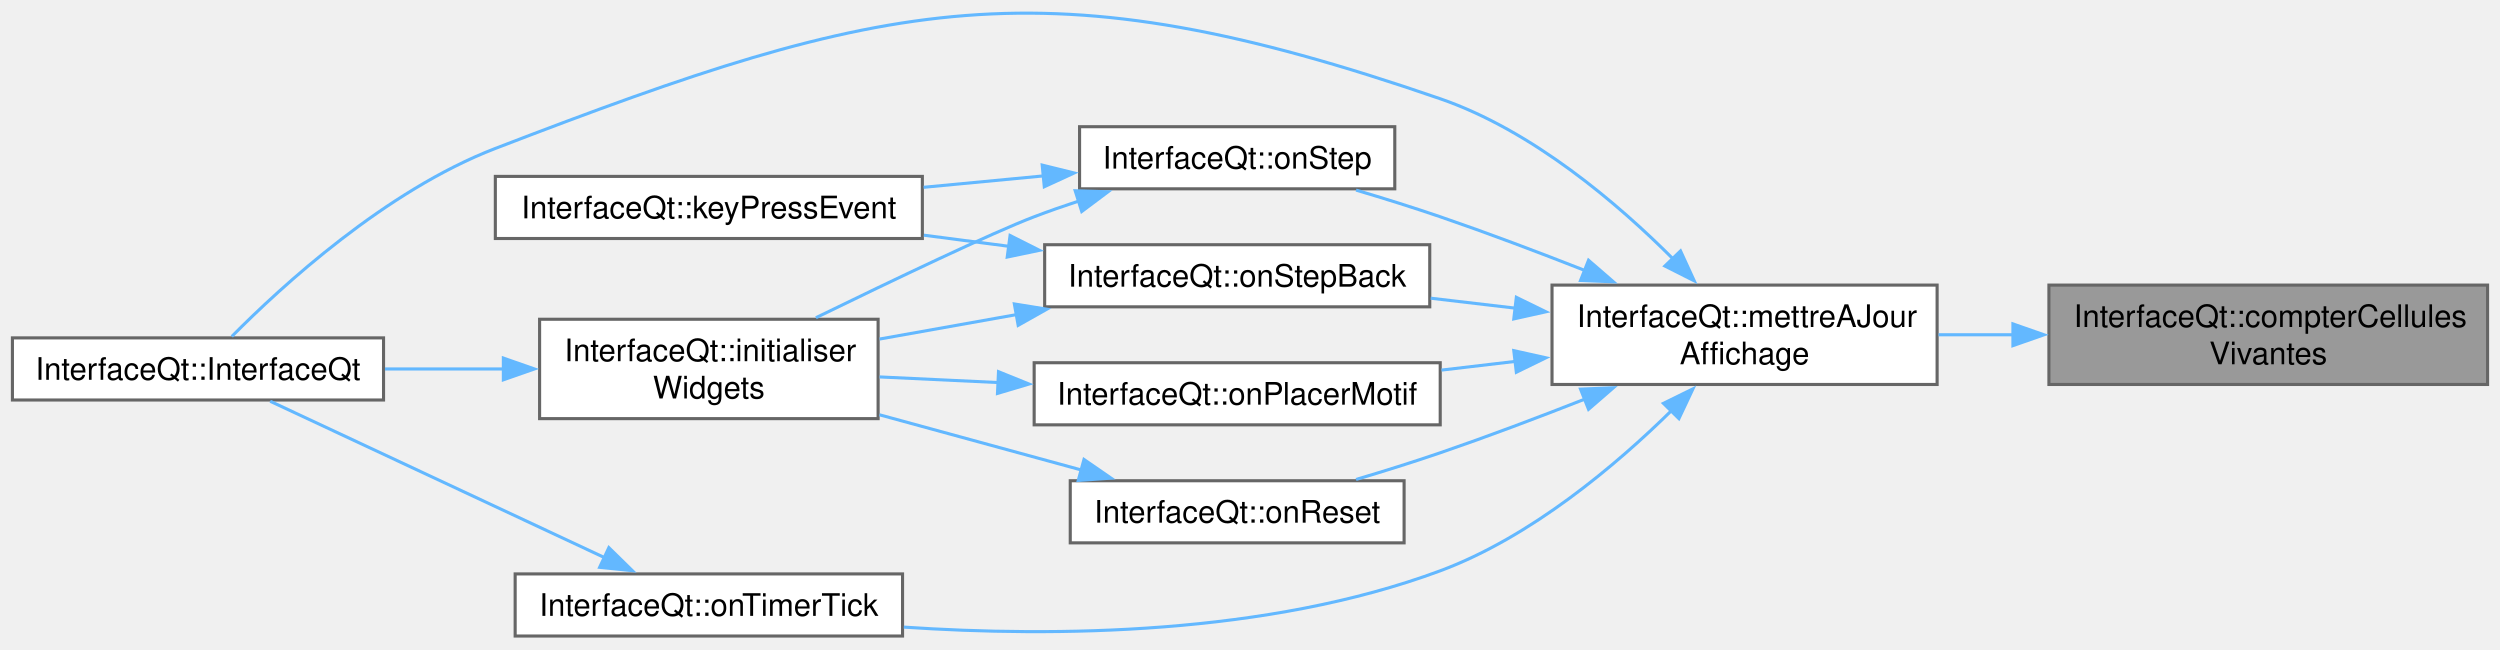
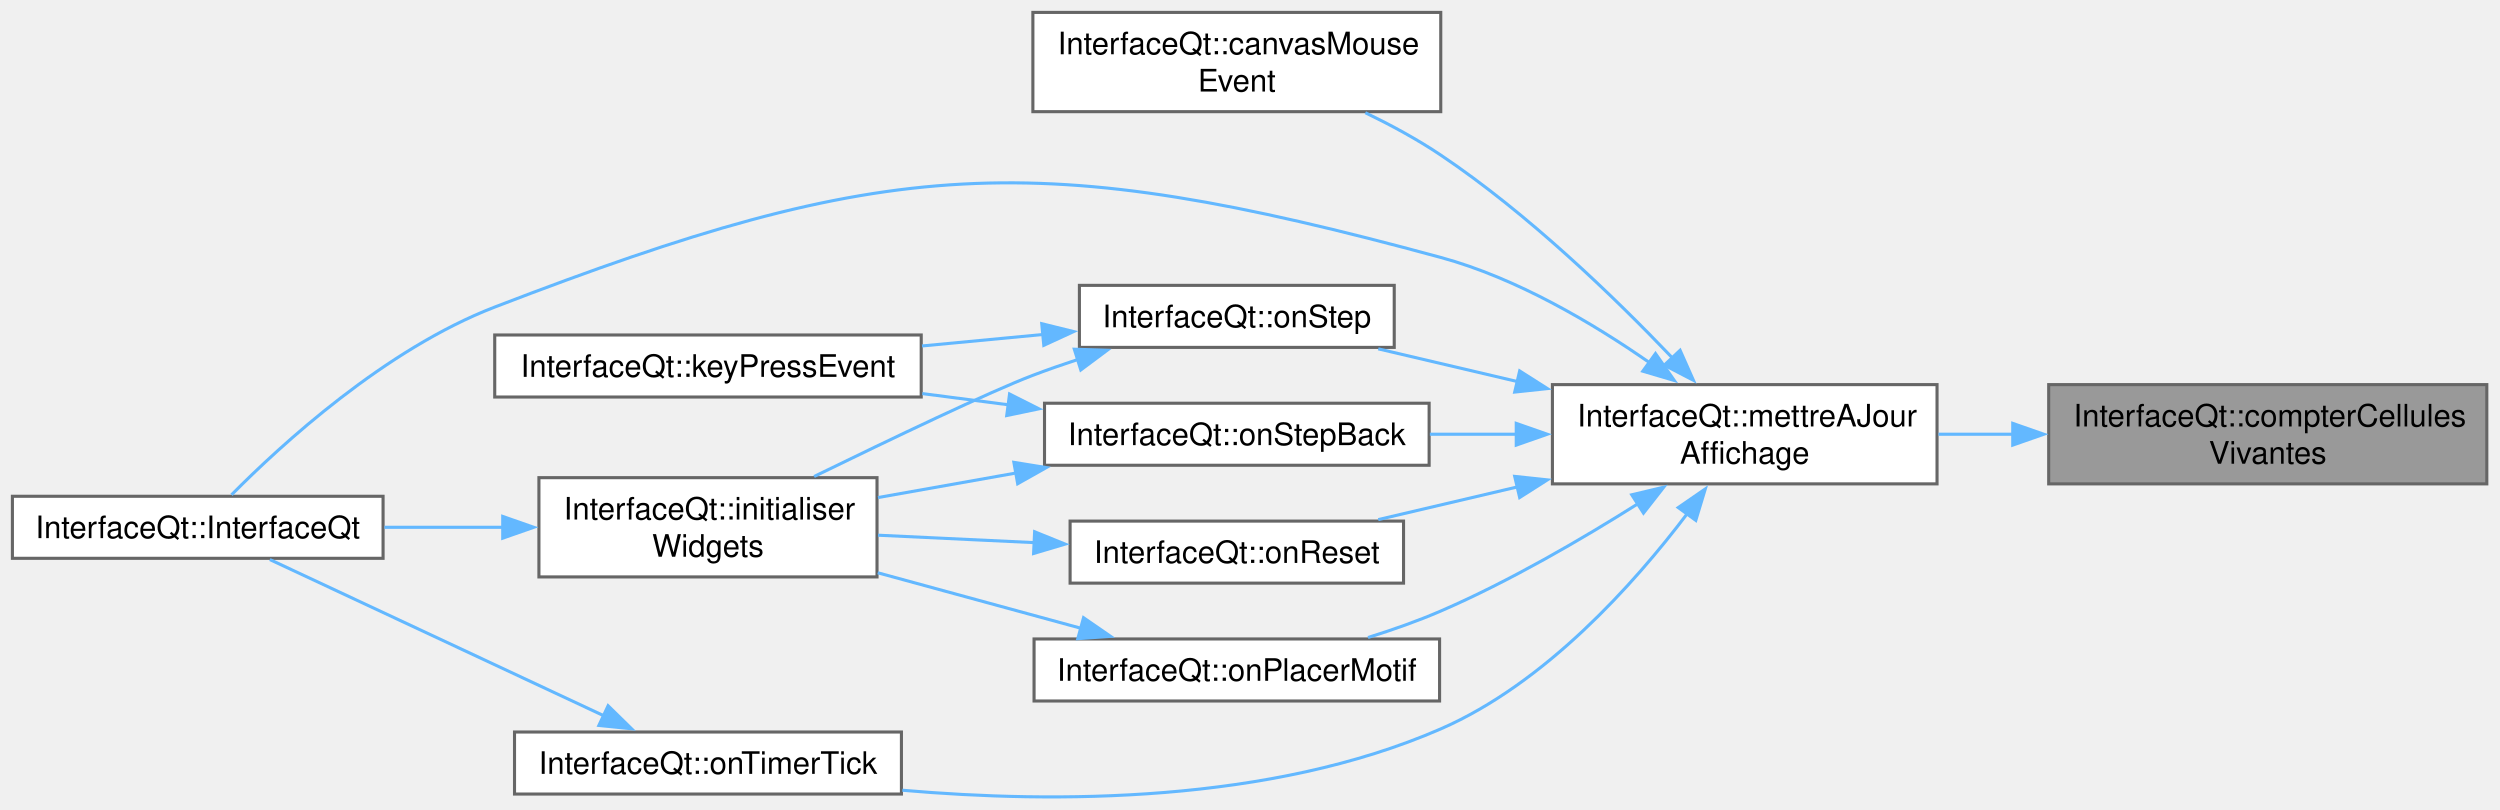
- <svg xmlns="http://www.w3.org/2000/svg" xmlns:xlink="http://www.w3.org/1999/xlink" width="805pt" height="209pt" viewBox="0.00 0.00 805.00 209.00">
-   <g id="graph0" class="graph" transform="scale(1 1) rotate(0) translate(4 204.8)">
+ <svg xmlns="http://www.w3.org/2000/svg" xmlns:xlink="http://www.w3.org/1999/xlink" width="806pt" height="261pt" viewBox="0.00 0.00 806.00 261.00">
+   <g id="graph0" class="graph" transform="scale(1 1) rotate(0) translate(4 257.09)">
    <g id="Node000001" class="node">
      <g id="a_Node000001">
        <a xlink:title="Compte les cellules vivantes.">
-           <polygon fill="#999999" stroke="#666666" points="797,-113 655.75,-113 655.75,-81 797,-81 797,-113" />
-           <text xml:space="preserve" text-anchor="start" x="663.75" y="-99.5" font-family="Helvetica,sans-Serif" font-size="10.00">InterfaceQt::compterCellules</text>
-           <text xml:space="preserve" text-anchor="middle" x="726.38" y="-87.5" font-family="Helvetica,sans-Serif" font-size="10.00">Vivantes</text>
+           <polygon fill="#999999" stroke="#666666" points="797.75,-133.09 656.5,-133.09 656.5,-101.09 797.75,-101.09 797.75,-133.09" />
+           <text xml:space="preserve" text-anchor="start" x="664.5" y="-119.59" font-family="Helvetica,sans-Serif" font-size="10.00">InterfaceQt::compterCellules</text>
+           <text xml:space="preserve" text-anchor="middle" x="727.12" y="-107.59" font-family="Helvetica,sans-Serif" font-size="10.00">Vivantes</text>
        </a>
      </g>
    </g>
    <g id="Node000002" class="node">
      <g id="a_Node000002">
        <a xlink:href="classInterfaceQt.html#a06b809d43dbf3814ab103a8d42de319a" target="_top" xlink:title="Met à jour l'affichage.">
-           <polygon fill="white" stroke="#666666" points="619.75,-113 495.75,-113 495.75,-81 619.75,-81 619.75,-113" />
-           <text xml:space="preserve" text-anchor="start" x="503.75" y="-99.5" font-family="Helvetica,sans-Serif" font-size="10.00">InterfaceQt::mettreAJour</text>
-           <text xml:space="preserve" text-anchor="middle" x="557.75" y="-87.5" font-family="Helvetica,sans-Serif" font-size="10.00">Affichage</text>
+           <polygon fill="white" stroke="#666666" points="620.5,-133.09 496.5,-133.09 496.5,-101.09 620.5,-101.09 620.5,-133.09" />
+           <text xml:space="preserve" text-anchor="start" x="504.5" y="-119.59" font-family="Helvetica,sans-Serif" font-size="10.00">InterfaceQt::mettreAJour</text>
+           <text xml:space="preserve" text-anchor="middle" x="558.5" y="-107.59" font-family="Helvetica,sans-Serif" font-size="10.00">Affichage</text>
        </a>
      </g>
    </g>
    <g id="edge1_Node000001_Node000002" class="edge">
      <g id="a_edge1_Node000001_Node000002">
        <a xlink:title=" ">
-           <path fill="none" stroke="#63b8ff" d="M644.28,-97C636.19,-97 628.06,-97 620.22,-97" />
-           <polygon fill="#63b8ff" stroke="#63b8ff" points="644.16,-100.5 654.16,-97 644.16,-93.5 644.16,-100.5" />
+           <path fill="none" stroke="#63b8ff" d="M645.03,-117.09C636.94,-117.09 628.81,-117.09 620.97,-117.09" />
+           <polygon fill="#63b8ff" stroke="#63b8ff" points="644.91,-120.59 654.91,-117.09 644.91,-113.59 644.91,-120.59" />
        </a>
      </g>
    </g>
    <g id="Node000003" class="node">
      <g id="a_Node000003">
-         <a xlink:href="classInterfaceQt.html#a0eea8fab1e83d4b90961bd4241fc5689" target="_top" xlink:title="Constructeur de l'interface Qt.">
-           <polygon fill="white" stroke="#666666" points="119.5,-96 0,-96 0,-76 119.5,-76 119.5,-96" />
-           <text xml:space="preserve" text-anchor="middle" x="59.75" y="-82.5" font-family="Helvetica,sans-Serif" font-size="10.00">InterfaceQt::InterfaceQt</text>
+         <a xlink:href="classInterfaceQt.html#a6a4136fd3447c512a1878305b2268ba4" target="_top" xlink:title="Méthode appelée par le widget de grille lors d'événements souris.">
+           <polygon fill="white" stroke="#666666" points="460.5,-253.09 329,-253.09 329,-221.09 460.5,-221.09 460.5,-253.09" />
+           <text xml:space="preserve" text-anchor="start" x="337" y="-239.59" font-family="Helvetica,sans-Serif" font-size="10.00">InterfaceQt::canvasMouse</text>
+           <text xml:space="preserve" text-anchor="middle" x="394.75" y="-227.59" font-family="Helvetica,sans-Serif" font-size="10.00">Event</text>
        </a>
      </g>
    </g>
    <g id="edge2_Node000002_Node000003" class="edge">
      <g id="a_edge2_Node000002_Node000003">
        <a xlink:title=" ">
-           <path fill="none" stroke="#63b8ff" d="M534.97,-121.19C516.88,-139.35 489.39,-162.77 459.75,-173 331.75,-217.17 281.87,-205.65 155.5,-157 120.2,-143.41 86.7,-112.68 70.64,-96.46" />
-           <polygon fill="#63b8ff" stroke="#63b8ff" points="537.13,-124 541.55,-114.37 532.09,-119.14 537.13,-124" />
+           <path fill="none" stroke="#63b8ff" d="M535.13,-141.75C516.52,-161.24 488.62,-188.23 460.5,-207.09 452.99,-212.13 444.5,-216.74 436.19,-220.75" />
+           <polygon fill="#63b8ff" stroke="#63b8ff" points="537.66,-144.16 541.96,-134.48 532.56,-139.37 537.66,-144.16" />
        </a>
      </g>
    </g>
    <g id="Node000004" class="node">
      <g id="a_Node000004">
-         <a xlink:href="classInterfaceQt.html#a280bb380e08e13ec39b8dca2ae917950" target="_top" xlink:title="Place un motif.">
-           <polygon fill="white" stroke="#666666" points="459.75,-88 329,-88 329,-68 459.75,-68 459.75,-88" />
-           <text xml:space="preserve" text-anchor="middle" x="394.38" y="-74.5" font-family="Helvetica,sans-Serif" font-size="10.00">InterfaceQt::onPlacerMotif</text>
+         <a xlink:href="classInterfaceQt.html#a0eea8fab1e83d4b90961bd4241fc5689" target="_top" xlink:title="Constructeur de l'interface Qt.">
+           <polygon fill="white" stroke="#666666" points="119.5,-97.09 0,-97.09 0,-77.09 119.5,-77.09 119.5,-97.09" />
+           <text xml:space="preserve" text-anchor="middle" x="59.75" y="-83.59" font-family="Helvetica,sans-Serif" font-size="10.00">InterfaceQt::InterfaceQt</text>
        </a>
      </g>
    </g>
    <g id="edge3_Node000002_Node000004" class="edge">
      <g id="a_edge3_Node000002_Node000004">
        <a xlink:title=" ">
-           <path fill="none" stroke="#63b8ff" d="M484.1,-88.45C476.12,-87.51 468.04,-86.56 460.16,-85.63" />
-           <polygon fill="#63b8ff" stroke="#63b8ff" points="483.44,-91.89 493.78,-89.59 484.26,-84.94 483.44,-91.89" />
+           <path fill="none" stroke="#63b8ff" d="M527.81,-140.17C509.52,-152.9 484.94,-167.44 460.5,-174.09 329.52,-209.73 282.18,-206.87 155.5,-158.09 120.2,-144.5 86.7,-113.77 70.64,-97.56" />
+           <polygon fill="#63b8ff" stroke="#63b8ff" points="529.73,-143.1 535.8,-134.42 525.64,-137.42 529.73,-143.1" />
+         </a>
+       </g>
+     </g>
+     <g id="Node000005" class="node">
+       <g id="a_Node000005">
+         <a xlink:href="classInterfaceQt.html#a280bb380e08e13ec39b8dca2ae917950" target="_top" xlink:title="Place un motif.">
+           <polygon fill="white" stroke="#666666" points="460.12,-51.09 329.38,-51.09 329.38,-31.09 460.12,-31.09 460.12,-51.09" />
+           <text xml:space="preserve" text-anchor="middle" x="394.75" y="-37.59" font-family="Helvetica,sans-Serif" font-size="10.00">InterfaceQt::onPlacerMotif</text>
+         </a>
+       </g>
+     </g>
+     <g id="edge4_Node000002_Node000005" class="edge">
+       <g id="a_edge4_Node000002_Node000005">
+         <a xlink:title=" ">
+           <path fill="none" stroke="#63b8ff" d="M524.1,-94.7C505.87,-83.21 482.58,-69.65 460.5,-60.09 453.08,-56.88 444.96,-54.02 437.05,-51.56" />
+           <polygon fill="#63b8ff" stroke="#63b8ff" points="522.08,-97.57 532.39,-100.02 525.86,-91.67 522.08,-97.57" />
+         </a>
+       </g>
+     </g>
+     <g id="Node000007" class="node">
+       <g id="a_Node000007">
+         <a xlink:href="classInterfaceQt.html#af564176618a18f272b92be6bfd9d029d" target="_top" xlink:title="Réinitialise la simulation.">
+           <polygon fill="white" stroke="#666666" points="448.5,-89.09 341,-89.09 341,-69.09 448.5,-69.09 448.5,-89.09" />
+           <text xml:space="preserve" text-anchor="middle" x="394.75" y="-75.59" font-family="Helvetica,sans-Serif" font-size="10.00">InterfaceQt::onReset</text>
+         </a>
+       </g>
+     </g>
+     <g id="edge7_Node000002_Node000007" class="edge">
+       <g id="a_edge7_Node000002_Node000007">
+         <a xlink:title=" ">
+           <path fill="none" stroke="#63b8ff" d="M485.31,-100.13C470,-96.54 454.27,-92.84 440.35,-89.57" />
+           <polygon fill="#63b8ff" stroke="#63b8ff" points="484.34,-103.5 494.88,-102.38 485.94,-96.69 484.34,-103.5" />
+         </a>
+       </g>
+     </g>
+     <g id="Node000008" class="node">
+       <g id="a_Node000008">
+         <a xlink:href="classInterfaceQt.html#a1c1b614c51a456e7b5f407724df14f38" target="_top" xlink:title="Avance d'une itération.">
+           <polygon fill="white" stroke="#666666" points="445.5,-165.09 344,-165.09 344,-145.09 445.5,-145.09 445.5,-165.09" />
+           <text xml:space="preserve" text-anchor="middle" x="394.75" y="-151.59" font-family="Helvetica,sans-Serif" font-size="10.00">InterfaceQt::onStep</text>
+         </a>
+       </g>
+     </g>
+     <g id="edge9_Node000002_Node000008" class="edge">
+       <g id="a_edge9_Node000002_Node000008">
+         <a xlink:title=" ">
+           <path fill="none" stroke="#63b8ff" d="M485.31,-134.05C470,-137.65 454.27,-141.35 440.35,-144.62" />
+           <polygon fill="#63b8ff" stroke="#63b8ff" points="485.94,-137.5 494.88,-131.81 484.34,-130.69 485.94,-137.5" />
+         </a>
+       </g>
+     </g>
+     <g id="Node000010" class="node">
+       <g id="a_Node000010">
+         <a xlink:href="classInterfaceQt.html#abe7956e622104a15a5de0b3f8c84921d" target="_top" xlink:title="Recule d'une itération.">
+           <polygon fill="white" stroke="#666666" points="456.75,-127.09 332.75,-127.09 332.75,-107.09 456.75,-107.09 456.75,-127.09" />
+           <text xml:space="preserve" text-anchor="middle" x="394.75" y="-113.59" font-family="Helvetica,sans-Serif" font-size="10.00">InterfaceQt::onStepBack</text>
+         </a>
+       </g>
+     </g>
+     <g id="edge12_Node000002_Node000010" class="edge">
+       <g id="a_edge12_Node000002_Node000010">
+         <a xlink:title=" ">
+           <path fill="none" stroke="#63b8ff" d="M485.03,-117.09C475.67,-117.09 466.15,-117.09 456.99,-117.09" />
+           <polygon fill="#63b8ff" stroke="#63b8ff" points="484.84,-120.59 494.84,-117.09 484.84,-113.59 484.84,-120.59" />
+         </a>
+       </g>
+     </g>
+     <g id="Node000011" class="node">
+       <g id="a_Node000011">
+         <a xlink:href="classInterfaceQt.html#abe1c50d3e3b80f6adecb9bf0cb9fca4c" target="_top" xlink:title="Mise à jour automatique (timer).">
+           <polygon fill="white" stroke="#666666" points="286.62,-21.09 161.88,-21.09 161.88,-1.09 286.62,-1.09 286.62,-21.09" />
+           <text xml:space="preserve" text-anchor="middle" x="224.25" y="-7.59" font-family="Helvetica,sans-Serif" font-size="10.00">InterfaceQt::onTimerTick</text>
+         </a>
+       </g>
+     </g>
+     <g id="edge15_Node000002_Node000011" class="edge">
+       <g id="a_edge15_Node000002_Node000011">
+         <a xlink:title=" ">
+           <path fill="none" stroke="#63b8ff" d="M540.01,-91.54C522.77,-68.74 494.16,-36.76 460.5,-22.09 405.4,1.91 336.01,1.97 286.91,-2.32" />
+           <polygon fill="#63b8ff" stroke="#63b8ff" points="537.07,-93.45 545.79,-99.46 542.72,-89.32 537.07,-93.45" />
        </a>
      </g>
    </g>
    <g id="Node000006" class="node">
      <g id="a_Node000006">
-         <a xlink:href="classInterfaceQt.html#af564176618a18f272b92be6bfd9d029d" target="_top" xlink:title="Réinitialise la simulation.">
-           <polygon fill="white" stroke="#666666" points="448.12,-50 340.62,-50 340.62,-30 448.12,-30 448.12,-50" />
-           <text xml:space="preserve" text-anchor="middle" x="394.38" y="-36.5" font-family="Helvetica,sans-Serif" font-size="10.00">InterfaceQt::onReset</text>
-         </a>
-       </g>
-     </g>
-     <g id="edge6_Node000002_Node000006" class="edge">
-       <g id="a_edge6_Node000002_Node000006">
-         <a xlink:title=" ">
-           <path fill="none" stroke="#63b8ff" d="M506.37,-76.31C491.46,-70.45 475.03,-64.24 459.75,-59 451.04,-56.02 441.58,-53.06 432.65,-50.41" />
-           <polygon fill="#63b8ff" stroke="#63b8ff" points="504.93,-79.5 515.52,-79.94 507.51,-73 504.93,-79.5" />
-         </a>
-       </g>
-     </g>
-     <g id="Node000007" class="node">
-       <g id="a_Node000007">
-         <a xlink:href="classInterfaceQt.html#a1c1b614c51a456e7b5f407724df14f38" target="_top" xlink:title="Avance d'une itération.">
-           <polygon fill="white" stroke="#666666" points="445.12,-164 343.62,-164 343.62,-144 445.12,-144 445.12,-164" />
-           <text xml:space="preserve" text-anchor="middle" x="394.38" y="-150.5" font-family="Helvetica,sans-Serif" font-size="10.00">InterfaceQt::onStep</text>
-         </a>
-       </g>
-     </g>
-     <g id="edge8_Node000002_Node000007" class="edge">
-       <g id="a_edge8_Node000002_Node000007">
-         <a xlink:title=" ">
-           <path fill="none" stroke="#63b8ff" d="M506.37,-117.69C491.46,-123.55 475.03,-129.76 459.75,-135 451.04,-137.98 441.58,-140.94 432.65,-143.59" />
-           <polygon fill="#63b8ff" stroke="#63b8ff" points="507.51,-121 515.52,-114.06 504.93,-114.5 507.51,-121" />
+         <a xlink:href="classInterfaceQt.html#a08632443206d676198dfd1f7492e7437" target="_top" xlink:title="Initialise les widgets.">
+           <polygon fill="white" stroke="#666666" points="278.75,-103.09 169.75,-103.09 169.75,-71.09 278.75,-71.09 278.75,-103.09" />
+           <text xml:space="preserve" text-anchor="start" x="177.75" y="-89.59" font-family="Helvetica,sans-Serif" font-size="10.00">InterfaceQt::initialiser</text>
+           <text xml:space="preserve" text-anchor="middle" x="224.25" y="-77.59" font-family="Helvetica,sans-Serif" font-size="10.00">Widgets</text>
+         </a>
+       </g>
+     </g>
+     <g id="edge5_Node000005_Node000006" class="edge">
+       <g id="a_edge5_Node000005_Node000006">
+         <a xlink:title=" ">
+           <path fill="none" stroke="#63b8ff" d="M344.48,-54.54C323.93,-60.16 299.99,-66.69 278.98,-72.43" />
+           <polygon fill="#63b8ff" stroke="#63b8ff" points="345.33,-57.94 354.05,-51.93 343.49,-51.19 345.33,-57.94" />
+         </a>
+       </g>
+     </g>
+     <g id="edge6_Node000006_Node000004" class="edge">
+       <g id="a_edge6_Node000006_Node000004">
+         <a xlink:title=" ">
+           <path fill="none" stroke="#63b8ff" d="M158.18,-87.09C145.56,-87.09 132.39,-87.09 119.96,-87.09" />
+           <polygon fill="#63b8ff" stroke="#63b8ff" points="158.08,-90.59 168.08,-87.09 158.08,-83.59 158.08,-90.59" />
+         </a>
+       </g>
+     </g>
+     <g id="edge8_Node000007_Node000006" class="edge">
+       <g id="a_edge8_Node000007_Node000006">
+         <a xlink:title=" ">
+           <path fill="none" stroke="#63b8ff" d="M329.58,-82.14C312.92,-82.93 295.14,-83.78 279.07,-84.54" />
+           <polygon fill="#63b8ff" stroke="#63b8ff" points="329.56,-85.65 339.39,-81.67 329.23,-78.65 329.56,-85.65" />
+         </a>
+       </g>
+     </g>
+     <g id="edge10_Node000008_Node000006" class="edge">
+       <g id="a_edge10_Node000008_Node000006">
+         <a xlink:title=" ">
+           <path fill="none" stroke="#63b8ff" d="M343.57,-141.22C338.61,-139.59 333.68,-137.87 329,-136.09 315.36,-130.91 283.36,-115.61 258.47,-103.47" />
+           <polygon fill="#63b8ff" stroke="#63b8ff" points="342.36,-144.5 352.95,-144.16 344.45,-137.82 342.36,-144.5" />
        </a>
      </g>
    </g>
    <g id="Node000009" class="node">
      <g id="a_Node000009">
-         <a xlink:href="classInterfaceQt.html#abe7956e622104a15a5de0b3f8c84921d" target="_top" xlink:title="Recule d'une itération.">
-           <polygon fill="white" stroke="#666666" points="456.38,-126 332.38,-126 332.38,-106 456.38,-106 456.38,-126" />
-           <text xml:space="preserve" text-anchor="middle" x="394.38" y="-112.5" font-family="Helvetica,sans-Serif" font-size="10.00">InterfaceQt::onStepBack</text>
-         </a>
-       </g>
-     </g>
-     <g id="edge11_Node000002_Node000009" class="edge">
-       <g id="a_edge11_Node000002_Node000009">
-         <a xlink:title=" ">
-           <path fill="none" stroke="#63b8ff" d="M483.87,-105.58C474.79,-106.65 465.56,-107.74 456.67,-108.78" />
-           <polygon fill="#63b8ff" stroke="#63b8ff" points="484.26,-109.06 493.78,-104.41 483.44,-102.11 484.26,-109.06" />
-         </a>
-       </g>
-     </g>
-     <g id="Node000010" class="node">
-       <g id="a_Node000010">
-         <a xlink:href="classInterfaceQt.html#abe1c50d3e3b80f6adecb9bf0cb9fca4c" target="_top" xlink:title="Mise à jour automatique (timer).">
-           <polygon fill="white" stroke="#666666" points="286.62,-20 161.88,-20 161.88,0 286.62,0 286.62,-20" />
-           <text xml:space="preserve" text-anchor="middle" x="224.25" y="-6.5" font-family="Helvetica,sans-Serif" font-size="10.00">InterfaceQt::onTimerTick</text>
-         </a>
-       </g>
-     </g>
-     <g id="edge14_Node000002_Node000010" class="edge">
-       <g id="a_edge14_Node000002_Node000010">
-         <a xlink:title=" ">
-           <path fill="none" stroke="#63b8ff" d="M534.51,-72.87C516.34,-54.97 488.97,-31.86 459.75,-21 403.97,-0.28 335.54,0.39 287.03,-2.87" />
-           <polygon fill="#63b8ff" stroke="#63b8ff" points="531.62,-74.92 541.13,-79.59 536.61,-70.01 531.62,-74.92" />
-         </a>
-       </g>
-     </g>
-     <g id="Node000005" class="node">
-       <g id="a_Node000005">
-         <a xlink:href="classInterfaceQt.html#a08632443206d676198dfd1f7492e7437" target="_top" xlink:title="Initialise les widgets.">
-           <polygon fill="white" stroke="#666666" points="278.75,-102 169.75,-102 169.75,-70 278.75,-70 278.75,-102" />
-           <text xml:space="preserve" text-anchor="start" x="177.75" y="-88.5" font-family="Helvetica,sans-Serif" font-size="10.00">InterfaceQt::initialiser</text>
-           <text xml:space="preserve" text-anchor="middle" x="224.25" y="-76.5" font-family="Helvetica,sans-Serif" font-size="10.00">Widgets</text>
-         </a>
-       </g>
-     </g>
-     <g id="edge4_Node000004_Node000005" class="edge">
-       <g id="a_edge4_Node000004_Node000005">
-         <a xlink:title=" ">
-           <path fill="none" stroke="#63b8ff" d="M317.58,-81.61C304.65,-82.22 291.44,-82.85 279.22,-83.43" />
-           <polygon fill="#63b8ff" stroke="#63b8ff" points="317.52,-85.11 327.34,-81.14 317.19,-78.12 317.52,-85.11" />
-         </a>
-       </g>
-     </g>
-     <g id="edge5_Node000005_Node000003" class="edge">
-       <g id="a_edge5_Node000005_Node000003">
-         <a xlink:title=" ">
-           <path fill="none" stroke="#63b8ff" d="M158.18,-86C145.56,-86 132.39,-86 119.96,-86" />
-           <polygon fill="#63b8ff" stroke="#63b8ff" points="158.08,-89.5 168.08,-86 158.08,-82.5 158.08,-89.5" />
-         </a>
-       </g>
-     </g>
-     <g id="edge7_Node000006_Node000005" class="edge">
-       <g id="a_edge7_Node000006_Node000005">
-         <a xlink:title=" ">
-           <path fill="none" stroke="#63b8ff" d="M344.27,-53.44C323.85,-59.02 300.08,-65.53 279.18,-71.24" />
-           <polygon fill="#63b8ff" stroke="#63b8ff" points="345.04,-56.85 353.76,-50.84 343.2,-50.1 345.04,-56.85" />
-         </a>
-       </g>
-     </g>
-     <g id="edge9_Node000007_Node000005" class="edge">
-       <g id="a_edge9_Node000007_Node000005">
-         <a xlink:title=" ">
-           <path fill="none" stroke="#63b8ff" d="M343.49,-140.11C338.56,-138.49 333.66,-136.78 329,-135 315.41,-129.82 283.58,-114.61 258.73,-102.5" />
-           <polygon fill="#63b8ff" stroke="#63b8ff" points="342.21,-143.38 352.8,-143.05 344.32,-136.7 342.21,-143.38" />
-         </a>
-       </g>
-     </g>
-     <g id="Node000008" class="node">
-       <g id="a_Node000008">
        <a xlink:href="classInterfaceQt.html#a11edcee9206379725a8e97e68a100e80" target="_top" xlink:title="Gestion des événements clavier.">
-           <polygon fill="white" stroke="#666666" points="293,-148 155.5,-148 155.5,-128 293,-128 293,-148" />
-           <text xml:space="preserve" text-anchor="middle" x="224.25" y="-134.5" font-family="Helvetica,sans-Serif" font-size="10.00">InterfaceQt::keyPressEvent</text>
-         </a>
-       </g>
-     </g>
-     <g id="edge10_Node000007_Node000008" class="edge">
-       <g id="a_edge10_Node000007_Node000008">
-         <a xlink:title=" ">
-           <path fill="none" stroke="#63b8ff" d="M332.08,-148.17C319.51,-146.97 306.2,-145.7 293.41,-144.49" />
-           <polygon fill="#63b8ff" stroke="#63b8ff" points="331.59,-151.64 341.88,-149.1 332.26,-144.67 331.59,-151.64" />
-         </a>
-       </g>
-     </g>
-     <g id="edge12_Node000009_Node000005" class="edge">
-       <g id="a_edge12_Node000009_Node000005">
-         <a xlink:title=" ">
-           <path fill="none" stroke="#63b8ff" d="M323.43,-103.52C308.67,-100.88 293.3,-98.14 279.23,-95.63" />
-           <polygon fill="#63b8ff" stroke="#63b8ff" points="322.62,-106.93 333.08,-105.24 323.85,-100.04 322.62,-106.93" />
-         </a>
-       </g>
-     </g>
-     <g id="edge13_Node000009_Node000008" class="edge">
-       <g id="a_edge13_Node000009_Node000008">
-         <a xlink:title=" ">
-           <path fill="none" stroke="#63b8ff" d="M320.83,-125.49C311.76,-126.68 302.5,-127.89 293.49,-129.07" />
-           <polygon fill="#63b8ff" stroke="#63b8ff" points="321.24,-128.97 330.7,-124.2 320.33,-122.03 321.24,-128.97" />
-         </a>
-       </g>
-     </g>
-     <g id="edge15_Node000010_Node000003" class="edge">
-       <g id="a_edge15_Node000010_Node000003">
-         <a xlink:title=" ">
-           <path fill="none" stroke="#63b8ff" d="M190.82,-25.17C158.86,-40.12 110.87,-62.56 83,-75.6" />
-           <polygon fill="#63b8ff" stroke="#63b8ff" points="192.05,-28.46 199.62,-21.05 189.08,-22.12 192.05,-28.46" />
+           <polygon fill="white" stroke="#666666" points="293,-149.09 155.5,-149.09 155.5,-129.09 293,-129.09 293,-149.09" />
+           <text xml:space="preserve" text-anchor="middle" x="224.25" y="-135.59" font-family="Helvetica,sans-Serif" font-size="10.00">InterfaceQt::keyPressEvent</text>
+         </a>
+       </g>
+     </g>
+     <g id="edge11_Node000008_Node000009" class="edge">
+       <g id="a_edge11_Node000008_Node000009">
+         <a xlink:title=" ">
+           <path fill="none" stroke="#63b8ff" d="M332.25,-149.25C319.57,-148.05 306.15,-146.78 293.25,-145.55" />
+           <polygon fill="#63b8ff" stroke="#63b8ff" points="331.86,-152.73 342.14,-150.19 332.52,-145.76 331.86,-152.73" />
+         </a>
+       </g>
+     </g>
+     <g id="edge13_Node000010_Node000006" class="edge">
+       <g id="a_edge13_Node000010_Node000006">
+         <a xlink:title=" ">
+           <path fill="none" stroke="#63b8ff" d="M323.59,-104.6C308.71,-101.95 293.23,-99.2 279.07,-96.68" />
+           <polygon fill="#63b8ff" stroke="#63b8ff" points="322.87,-108.03 333.33,-106.34 324.1,-101.14 322.87,-108.03" />
+         </a>
+       </g>
+     </g>
+     <g id="edge14_Node000010_Node000009" class="edge">
+       <g id="a_edge14_Node000010_Node000009">
+         <a xlink:title=" ">
+           <path fill="none" stroke="#63b8ff" d="M321.27,-126.56C312,-127.77 302.54,-129 293.35,-130.2" />
+           <polygon fill="#63b8ff" stroke="#63b8ff" points="321.48,-130.06 330.94,-125.29 320.57,-123.12 321.48,-130.06" />
+         </a>
+       </g>
+     </g>
+     <g id="edge16_Node000011_Node000004" class="edge">
+       <g id="a_edge16_Node000011_Node000004">
+         <a xlink:title=" ">
+           <path fill="none" stroke="#63b8ff" d="M190.82,-26.26C158.86,-41.21 110.87,-63.65 83,-76.69" />
+           <polygon fill="#63b8ff" stroke="#63b8ff" points="192.05,-29.55 199.62,-22.14 189.08,-23.21 192.05,-29.55" />
        </a>
      </g>
    </g>
  </g>
</svg>
